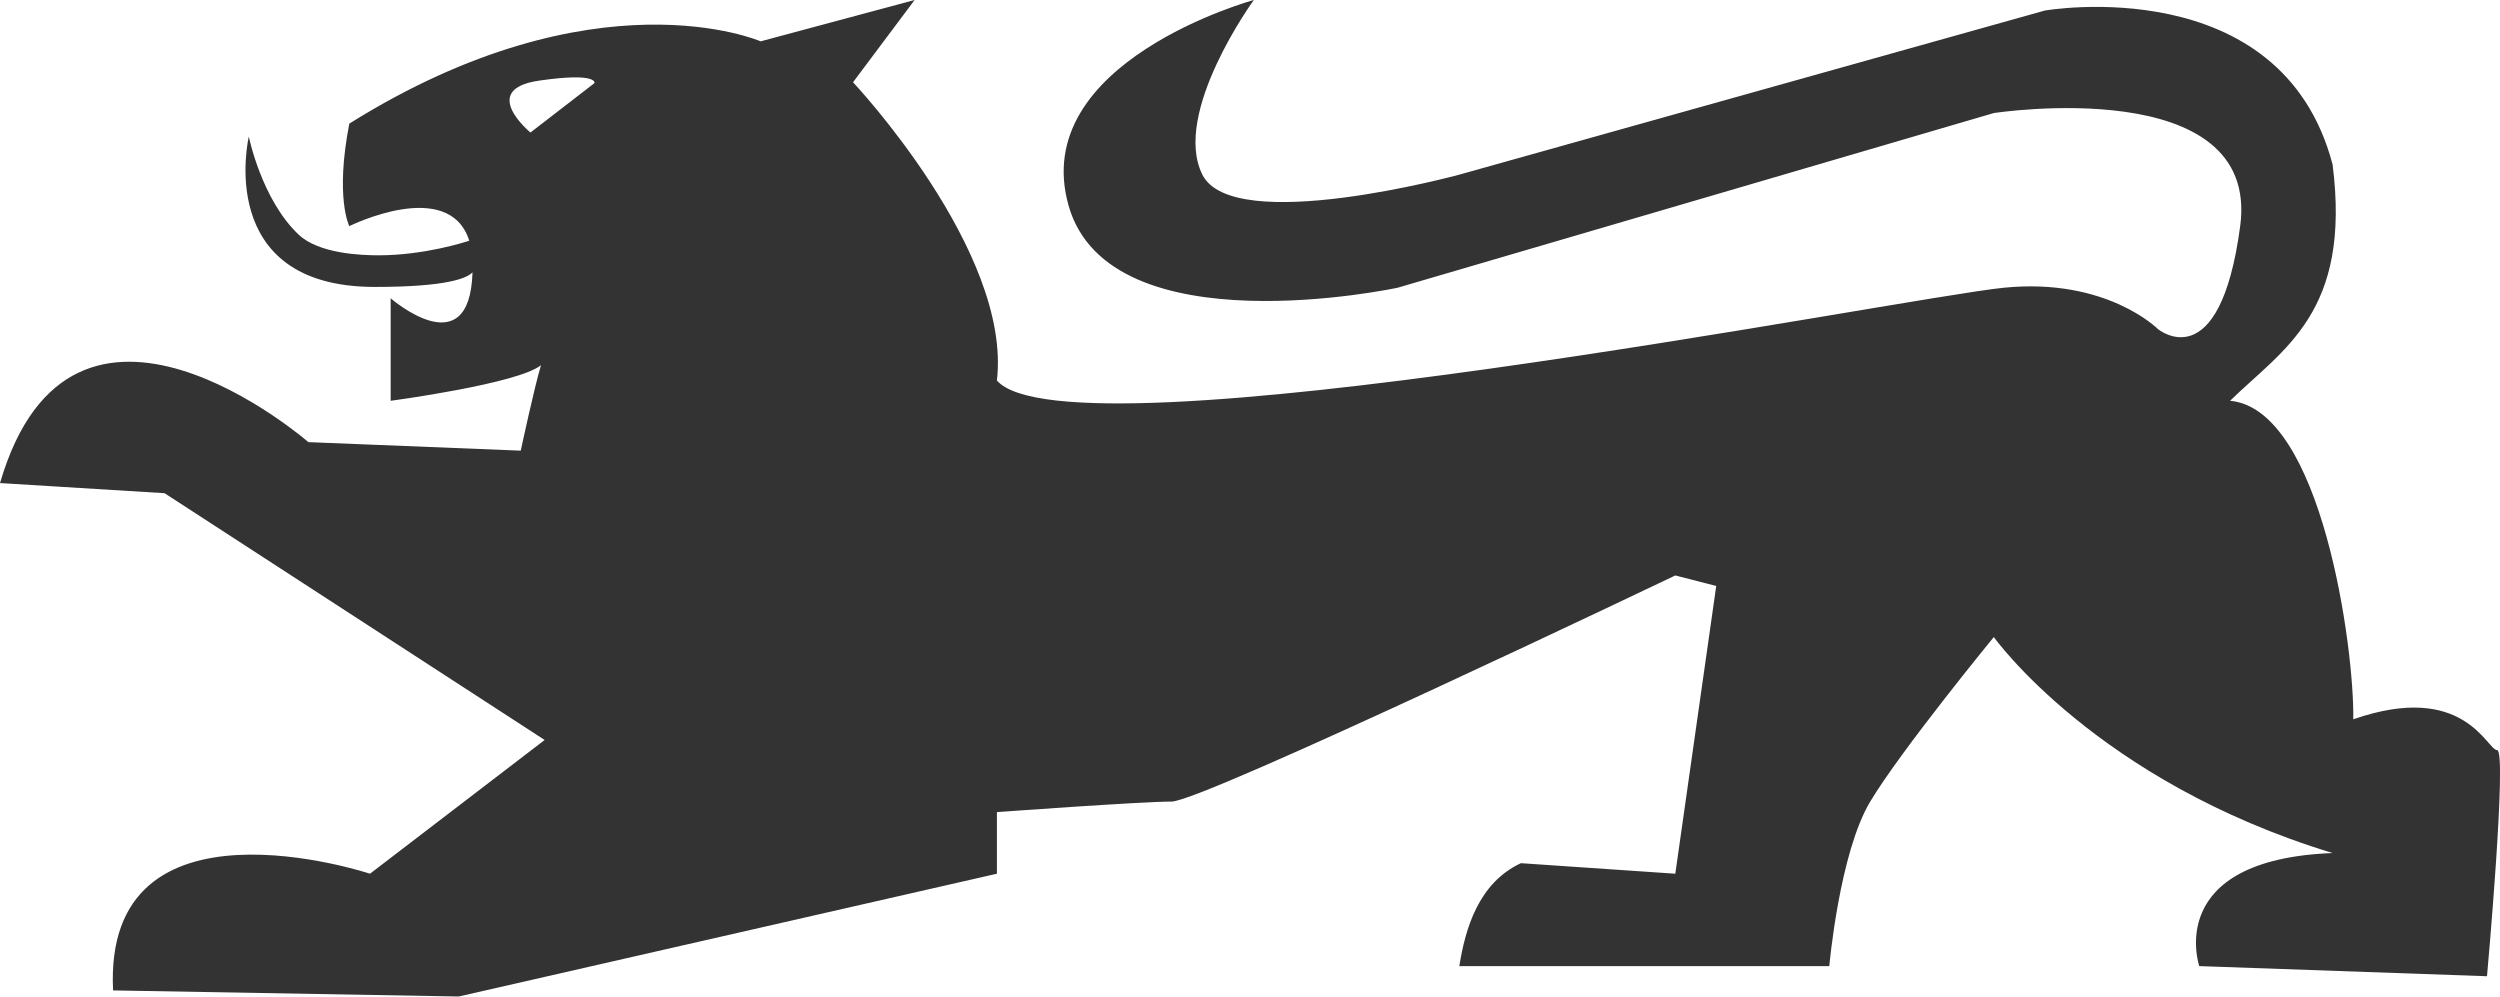
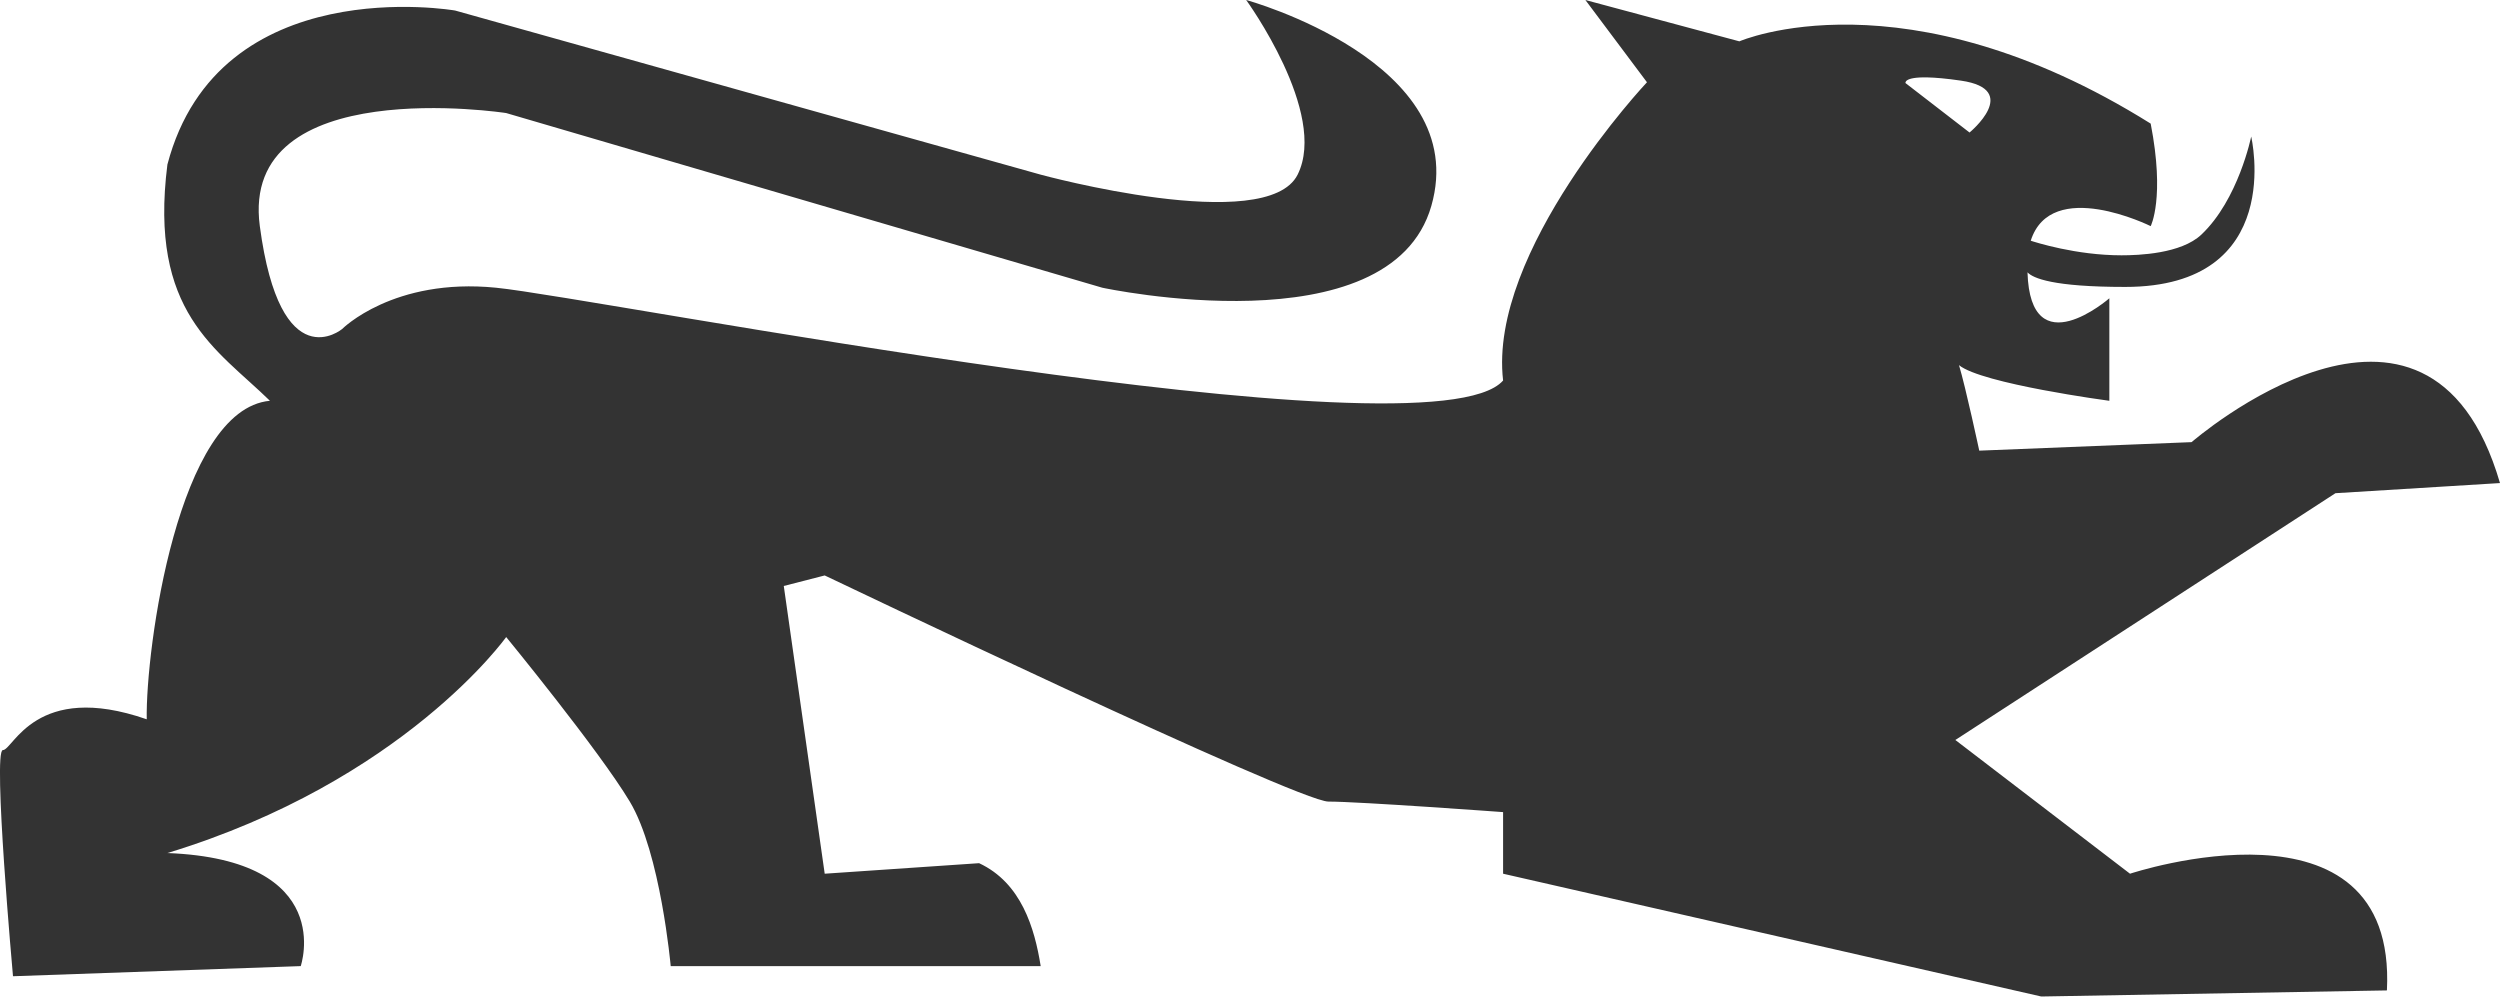
<svg xmlns="http://www.w3.org/2000/svg" width="192.785" height="76.844" id="svg3838" version="1.1">
  <defs id="defs3840" />
  <g id="layer1" transform="translate(-112.1788,-331.0832)">
-     <g transform="matrix(1.143376,0,0,1.143376,88.71564,251.6642)" id="g1361">
+     <g transform="matrix(-1.143376,0,0,1.143376,328.4272,251.6642)" id="g1361">
      <path style="fill:#333333" d="m 365.281,289.844 -11.875,3.188 c 0,0 -12.701,-5.542 -31.719,6.344 -1.115,5.733 0,7.906 0,7.906 0,0 7.677,-3.814 9.25,1.125 -0.327,0.106 -3.476,1.125 -7,1.125 -1.314,0 -4.591,-0.116 -6.156,-1.594 -2.862,-2.703 -3.844,-7.562 -3.844,-7.562 0,0 -2.745,11.594 9.719,11.594 5.581,0 7.107,-0.676 7.531,-1.125 -0.219,7.314 -6.312,2 -6.312,2 l 0,7.906 c 0,0 9.852,-1.315 11.594,-2.75 -0.524,1.744 -1.562,6.594 -1.562,6.594 l -16.375,-0.656 c 0,0 -18.234,-15.861 -23.781,3.156 l 12.688,0.781 29.312,19.031 -13.469,10.312 c 0,0 -20.604,-6.849 -19.812,9 l 26.656,0.469 41.5,-9.469 0,-4.75 c 0,0 11.09,-0.812 13.469,-0.812 2.375,0 38.844,-17.438 38.844,-17.438 l 3.156,0.812 -3.156,22.188 -11.906,-0.812 c -3.262,1.522 -4.282,5.017 -4.75,7.938 l 28.531,0 c 0,0 0.778,-8.725 3.156,-12.688 2.376,-3.963 9.531,-12.688 9.531,-12.688 0,0 7.901,11.109 26.125,16.656 -13.101,0.51 -10.281,8.719 -10.281,8.719 l 22.188,0.781 c 0,0 1.573,-17.438 0.781,-17.438 -0.792,0 -2.516,-5.358 -11.094,-2.375 0.094,-5.407 -2.415,-23.91 -9.5,-24.562 4.103,-4.01 9.353,-6.798 7.906,-18.219 -3.961,-15.055 -22.188,-11.875 -22.188,-11.875 l -45.156,12.656 c 0,0 -17.433,4.754 -19.812,0 -2.375,-4.754 3.969,-13.469 3.969,-13.469 0,0 -17.45,4.78 -14.281,15.875 3.171,11.093 25.375,6.312 25.375,6.312 L 448.5,298.562 c 0,0 20.583,-3.167 19,8.719 -1.583,11.887 -6.344,7.938 -6.344,7.938 0,0 -3.95,-3.98 -11.875,-3.188 -7.925,0.794 -72.109,13.495 -77.656,7.156 1.166,-9.975 -11.094,-23 -11.094,-23 l 4.75,-6.344 z m -26.375,5.969 c 1.849,-0.04 1.688,0.438 1.688,0.438 l -4.938,3.812 c 0,0 -4.032,-3.316 0.656,-4 1.143,-0.167 1.977,-0.237 2.594,-0.25 z" transform="matrix(0.8746031,0,0,0.8746031,-237.2683,-184.0382)" id="path1363" />
    </g>
  </g>
</svg>
